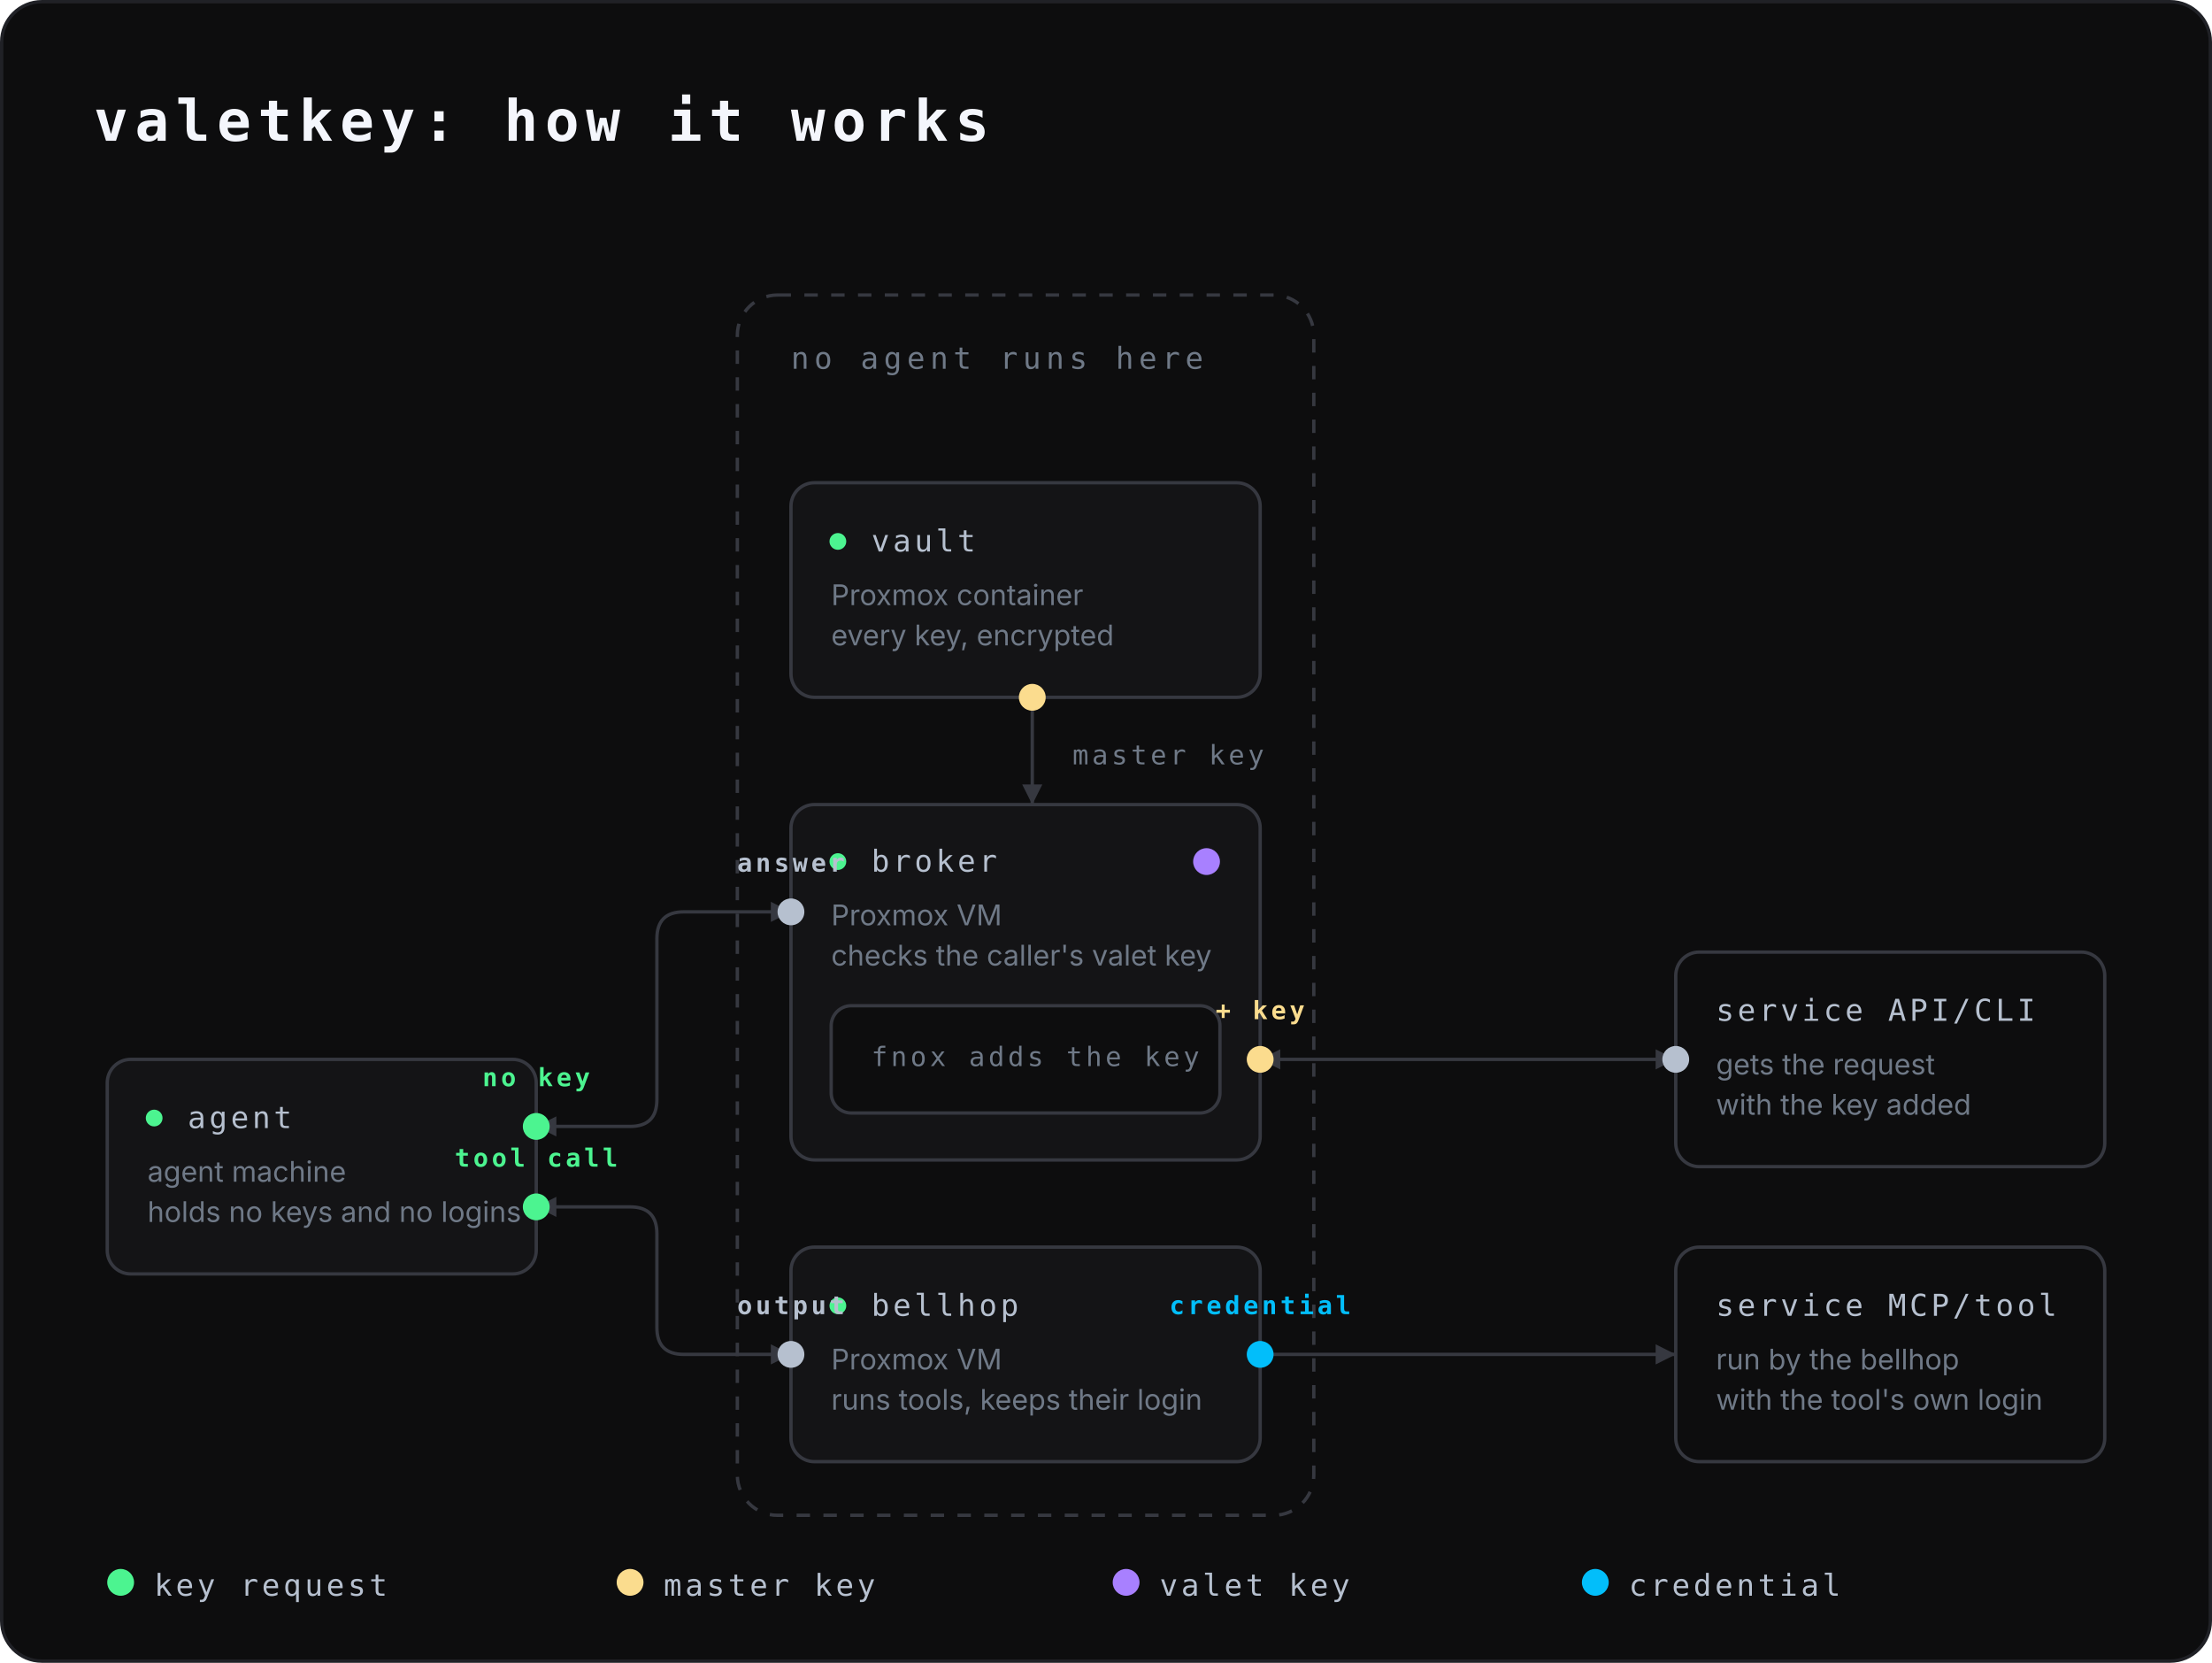
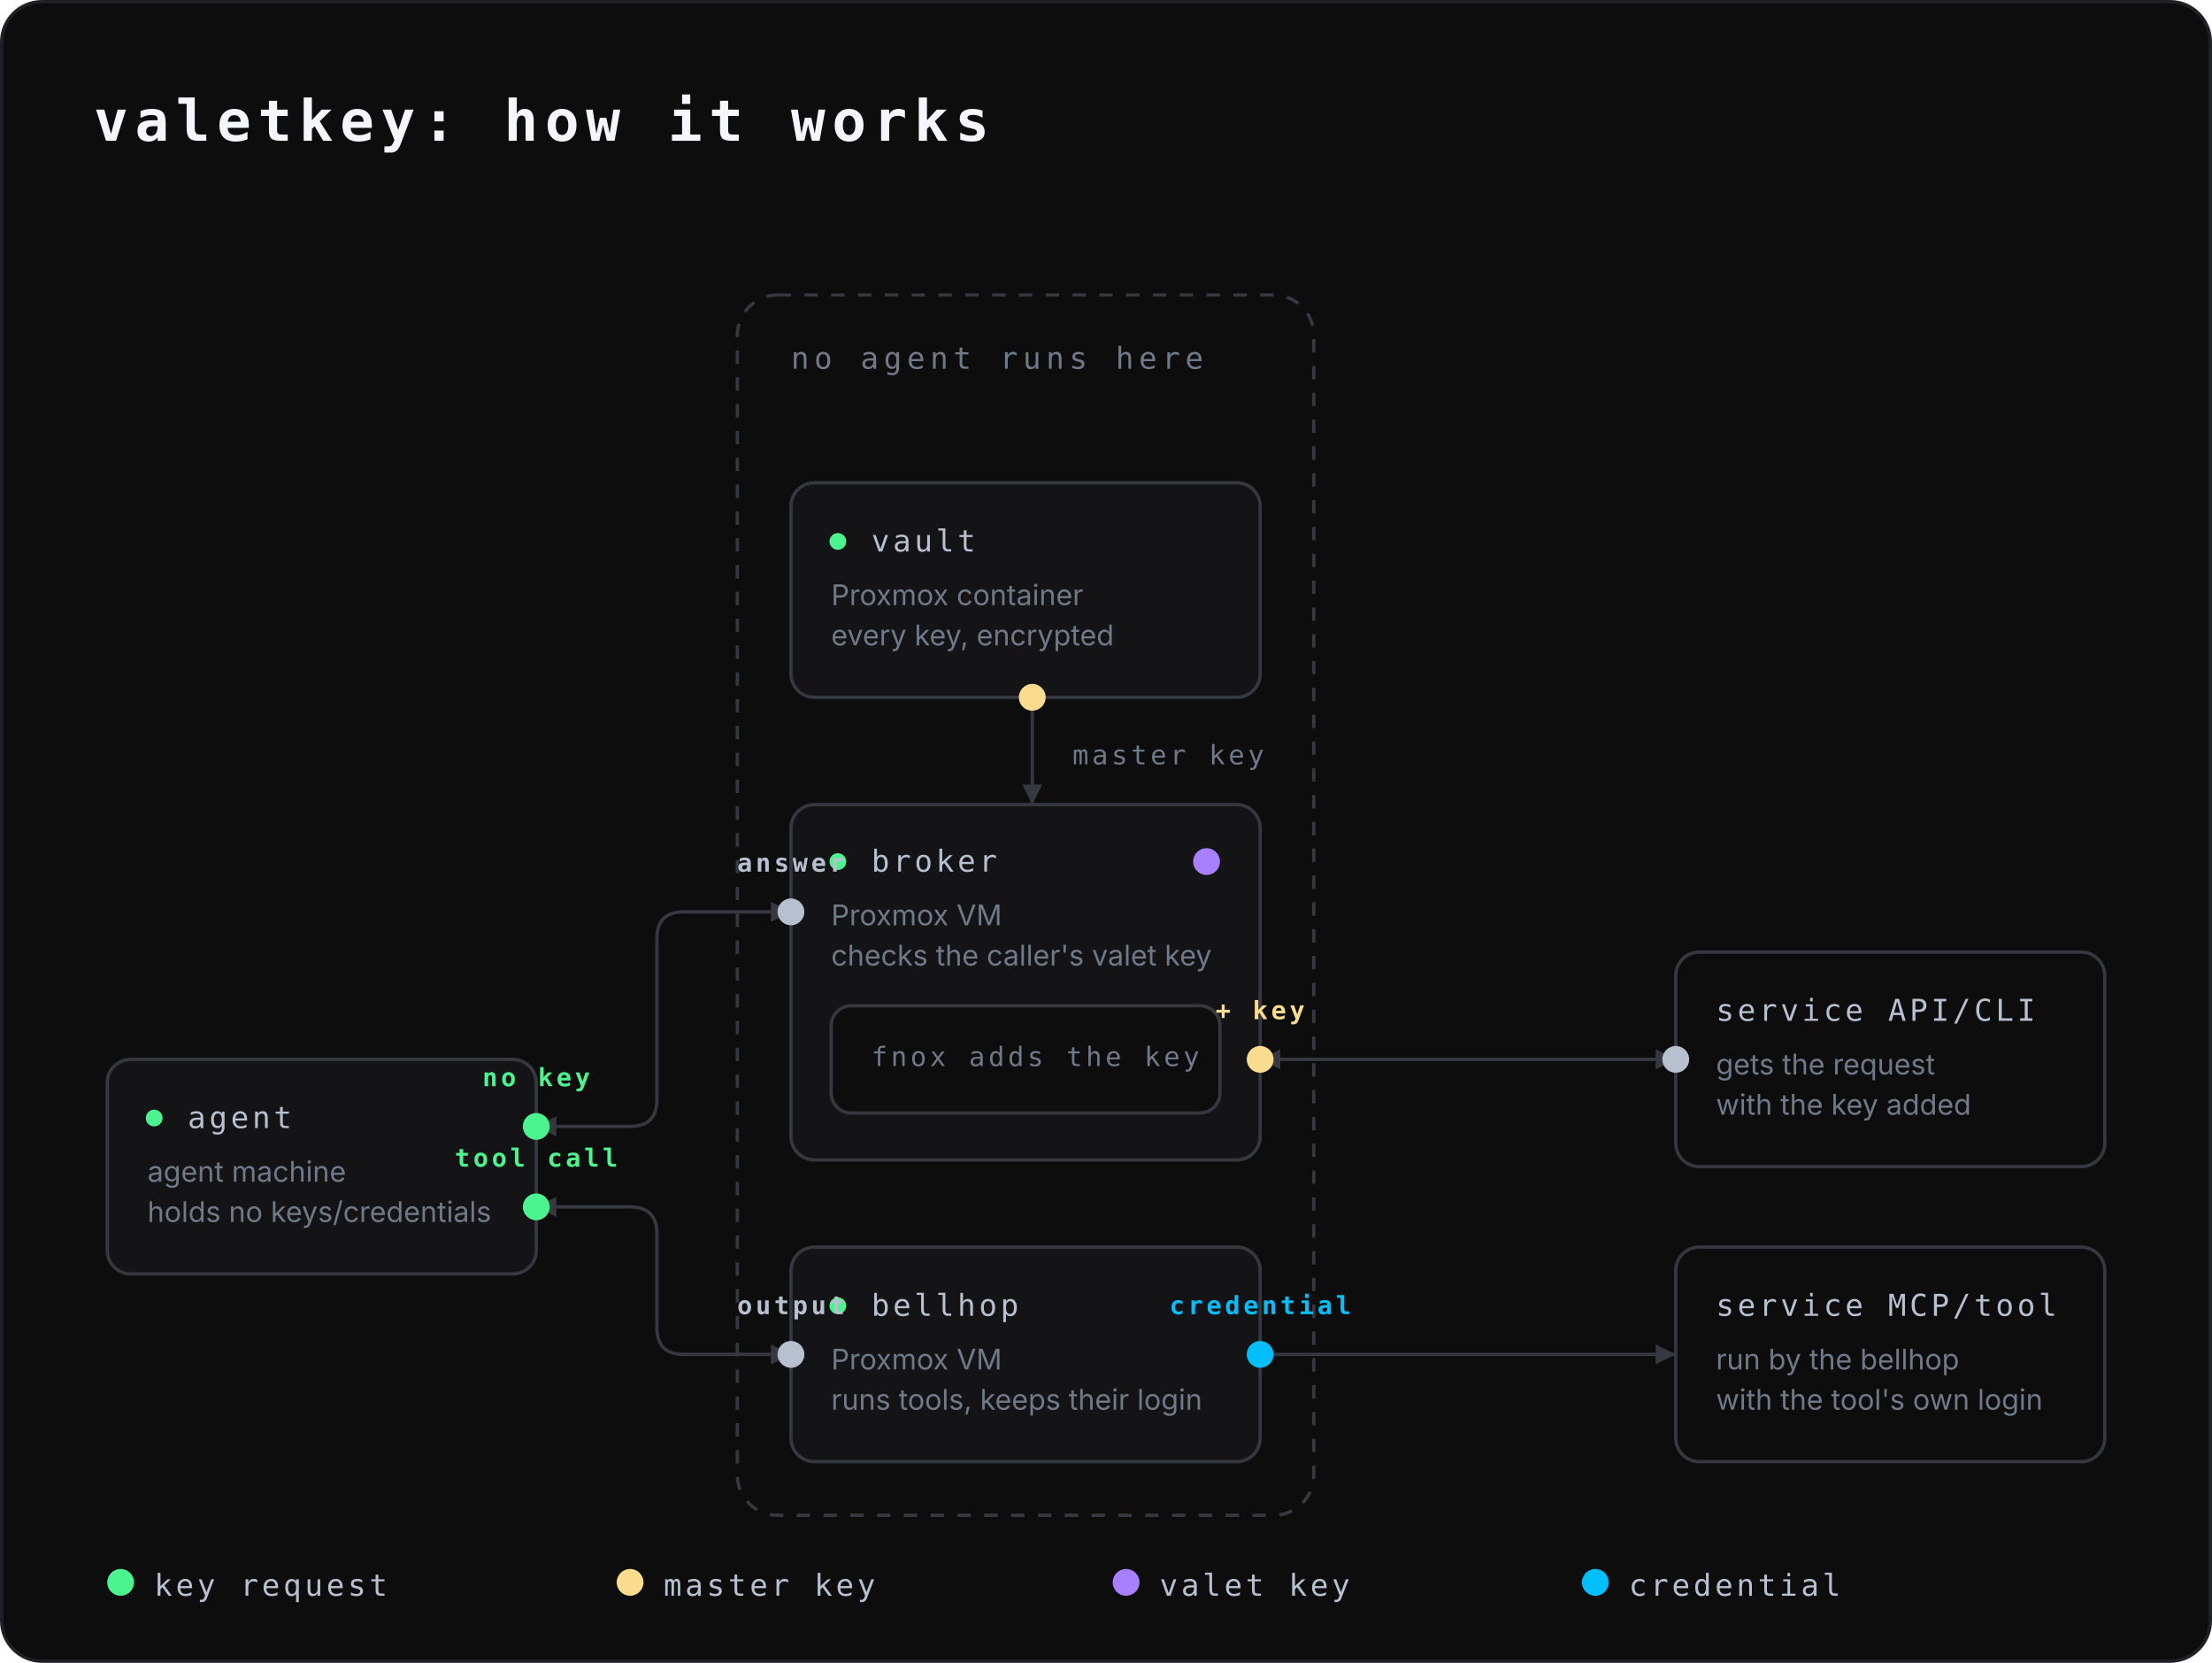
<svg xmlns="http://www.w3.org/2000/svg" width="660" height="496" viewBox="0 0 660 496" fill="none" role="img" aria-label="An agent machine that holds no keys sends the broker a key request; the broker checks that the machine's valet key fits the route, takes the master key from the vault, and fnox adds it on the way to the service. The answer returns without the key. A tool that keeps its own credential runs on the bellhop, which returns only the output.">
  <style>
    /* ---- type ramp (dark skin) --------------------------------------- */
    text { font-family: 'Source Code Pro', ui-monospace, Menlo, Consolas, monospace; }
    .t-title { font-size: 17px; font-weight: 700; letter-spacing: 2px; fill: #F4F6FC; }
    .t-sub   { font-family: Inter, -apple-system, 'Segoe UI', sans-serif; font-size: 13px; fill: #6F7987; }
    .t-zone  { font-size: 9px; letter-spacing: 1.5px; fill: #6F7987; }
    .t-name  { font-size: 9px; letter-spacing: 1px; fill: #B6C0CF; }
    .t-small { font-size: 8px; letter-spacing: 1px; fill: #6F7987; }
    .t-desc  { font-family: Inter, -apple-system, 'Segoe UI', sans-serif; font-size: 8.5px; fill: #6F7987; }
    .t-tag   { font-size: 7.5px; font-weight: 600; letter-spacing: 1px; }
    .t-prose { font-family: Inter, -apple-system, 'Segoe UI', sans-serif; font-size: 10px; fill: #6F7987; }
    .t-badge { font-size: 8.5px; font-weight: 600; letter-spacing: 1px; fill: #A880FF; }

    /* ---- motion base classes ----------------------------------------- */
    .pkt   { animation-timing-function: linear; animation-iteration-count: infinite; }
    .story { animation-timing-function: linear; animation-iteration-count: infinite; }
    .ring  { transform-box: fill-box; transform-origin: center; opacity: 0;
             animation-timing-function: linear; animation-iteration-count: infinite; }
    .glow  { opacity: 0; animation-timing-function: linear; animation-iteration-count: infinite; }
    .bar   { transform-box: fill-box; transform-origin: left;
             animation-timing-function: linear; animation-iteration-count: infinite; }
    .tick  { animation: tick 2.6s ease-in-out infinite; }
    @keyframes tick { 0%, 100% { opacity: 1; } 50% { opacity: 0.3; } }

    /* @motion:css */
    /* generated by timeline.py — loop 13s — edit the spec, not this block */
    .story, .pkt, .ring, .glow, .bar { animation-duration: 13s; }
    /* ph1: act 1 */
    @keyframes ph1 { 0%, 12.31% { opacity: 1; } 13.08%, 100% { opacity: 0; } }
    /* m1: the agent calls a route on the broker; the request holds no key */
    @keyframes m1 {
      0%, 2.31% { transform: translate(0, 0); opacity: 0; }
      2.77% { opacity: 1; }
      4.68% { transform: translate(36px, 0px); }
      8.9% { transform: translate(36px, -64px); }
      11.54% { transform: translate(76px, -64px); opacity: 1; }
      12.46%, 100% { transform: translate(76px, -64px); opacity: 0; }
    }
    @keyframes m1-ring { 0%, 11.54% { transform: scale(0.4); opacity: 0; } 11.85% { transform: scale(0.5); opacity: 0.8; } 15.38%, 100% { transform: scale(1.4); opacity: 0; } }
    @keyframes m1-glow { 0%, 11.54% { opacity: 0; } 12.15% { opacity: 0.3; } 14.62%, 100% { opacity: 0; } }
    /* ph2: act 2 */
    @keyframes ph2 { 0%, 12.31% { opacity: 0; } 13.08%, 31.54% { opacity: 1; } 32.31%, 100% { opacity: 0; } }
    /* vk: the broker checks that the caller's valet key fits this route */
    @keyframes vk { 0%, 11.92% { transform: scale(0.4); opacity: 0; } 12.29% { transform: scale(0.5); opacity: 0.8; } 16.54%, 100% { transform: scale(1.4); opacity: 0; } }
    /* m2: the broker takes that route's master key from the vault */
    @keyframes m2 {
      0%, 13.85% { transform: translate(0, 0); opacity: 0; }
      14.31% { opacity: 1; }
      19.23% { transform: translate(0px, 32px); opacity: 1; }
      20.15%, 100% { transform: translate(0px, 32px); opacity: 0; }
    }
    @keyframes m2-ring { 0%, 19.23% { transform: scale(0.4); opacity: 0; } 19.54% { transform: scale(0.5); opacity: 0.8; } 23.08%, 100% { transform: scale(1.4); opacity: 0; } }
    @keyframes m2-glow { 0%, 19.23% { opacity: 0; } 19.85% { opacity: 0.3; } 22.31%, 100% { opacity: 0; } }
    /* m3: fnox puts the key in the request and forwards it */
    @keyframes m3 {
      0%, 21.54% { transform: translate(0, 0); opacity: 0; }
      22% { opacity: 1; }
      30% { transform: translate(124px, 0px); opacity: 1; }
      30.92%, 100% { transform: translate(124px, 0px); opacity: 0; }
    }
    @keyframes m3-ring { 0%, 30% { transform: scale(0.4); opacity: 0; } 30.31% { transform: scale(0.5); opacity: 0.8; } 33.85%, 100% { transform: scale(1.4); opacity: 0; } }
    @keyframes m3-glow { 0%, 30% { opacity: 0; } 30.62% { opacity: 0.3; } 33.08%, 100% { opacity: 0; } }
    /* ph3: act 3 */
    @keyframes ph3 { 0%, 31.54% { opacity: 0; } 32.31%, 53.08% { opacity: 1; } 53.85%, 100% { opacity: 0; } }
    /* m4: the service answers the broker */
    @keyframes m4 {
      0%, 33.08% { transform: translate(0, 0); opacity: 0; }
      33.54% { opacity: 1; }
      41.54% { transform: translate(-124px, 0px); opacity: 1; }
      42.46%, 100% { transform: translate(-124px, 0px); opacity: 0; }
    }
    @keyframes m4-ring { 0%, 41.54% { transform: scale(0.4); opacity: 0; } 41.85% { transform: scale(0.5); opacity: 0.8; } 45.38%, 100% { transform: scale(1.4); opacity: 0; } }
    /* m5: the answer reaches the agent without the key */
    @keyframes m5 {
      0%, 42.31% { transform: translate(0, 0); opacity: 0; }
      42.77% { opacity: 1; }
      44.95% { transform: translate(-40px, 0px); }
      49.16% { transform: translate(-40px, 64px); }
      51.54% { transform: translate(-76px, 64px); opacity: 1; }
      52.46%, 100% { transform: translate(-76px, 64px); opacity: 0; }
    }
    @keyframes m5-ring { 0%, 51.54% { transform: scale(0.4); opacity: 0; } 51.85% { transform: scale(0.5); opacity: 0.8; } 55.38%, 100% { transform: scale(1.4); opacity: 0; } }
    @keyframes m5-glow { 0%, 51.54% { opacity: 0; } 52.15% { opacity: 0.3; } 54.62%, 100% { opacity: 0; } }
    /* ph4: act 4 */
    @keyframes ph4 { 0%, 54.62% { opacity: 0; } 55.38%, 89.23% { opacity: 1; } 90%, 100% { opacity: 0; } }
    /* m6: for a tool with its own login the agent calls the bellhop */
    @keyframes m6 {
      0%, 56.15% { transform: translate(0, 0); opacity: 0; }
      56.62% { opacity: 1; }
      58.69% { transform: translate(36px, 0px); }
      61.79% { transform: translate(36px, 44px); }
      64.62% { transform: translate(76px, 44px); opacity: 1; }
      65.54%, 100% { transform: translate(76px, 44px); opacity: 0; }
    }
    @keyframes m6-ring { 0%, 64.62% { transform: scale(0.4); opacity: 0; } 64.92% { transform: scale(0.5); opacity: 0.8; } 68.46%, 100% { transform: scale(1.4); opacity: 0; } }
    @keyframes m6-glow { 0%, 64.62% { opacity: 0; } 65.23% { opacity: 0.3; } 67.69%, 100% { opacity: 0; } }
    /* m7: the bellhop runs the real tool with its login */
    @keyframes m7 {
      0%, 66.92% { transform: translate(0, 0); opacity: 0; }
      67.38% { opacity: 1; }
      75.38% { transform: translate(124px, 0px); opacity: 1; }
      76.31%, 100% { transform: translate(124px, 0px); opacity: 0; }
    }
    @keyframes m7-ring { 0%, 75.38% { transform: scale(0.4); opacity: 0; } 75.69% { transform: scale(0.5); opacity: 0.8; } 79.23%, 100% { transform: scale(1.4); opacity: 0; } }
    @keyframes m7-glow { 0%, 75.38% { opacity: 0; } 76% { opacity: 0.3; } 78.46%, 100% { opacity: 0; } }
    /* m8: only the output comes back; the login stays on the bellhop */
    @keyframes m8 {
      0%, 79.23% { transform: translate(0, 0); opacity: 0; }
      79.69% { opacity: 1; }
      82.05% { transform: translate(-40px, 0px); }
      85.15% { transform: translate(-40px, -44px); }
      87.69% { transform: translate(-76px, -44px); opacity: 1; }
      88.62%, 100% { transform: translate(-76px, -44px); opacity: 0; }
    }
    @keyframes m8-ring { 0%, 87.69% { transform: scale(0.4); opacity: 0; } 88% { transform: scale(0.5); opacity: 0.8; } 91.54%, 100% { transform: scale(1.4); opacity: 0; } }
    @keyframes m8-glow { 0%, 87.69% { opacity: 0; } 88.31% { opacity: 0.3; } 90.77%, 100% { opacity: 0; } }
    /* @/motion:css */

    @media (prefers-reduced-motion: reduce) {
      .pkt, .ring, .glow { animation: none !important; visibility: hidden; }
      .story { animation: none !important; }
      text.story { visibility: hidden; }      /* stacked captions would overprint */
      .bar   { animation: none !important; transform: scaleX(1); }
      .tick  { animation: none !important; }
    }
  </style>
  <rect x="0.5" y="0.5" width="659" height="495" rx="12" fill="#0D0D0E" stroke="#202126" />
  <text class="t-title" x="28" y="42">valetkey: how it works</text>
  <rect x="220" y="88" width="172" height="364" rx="12" fill="none" stroke="#363840" stroke-dasharray="4 4" />
  <text class="t-zone" x="236" y="110">no agent runs here</text>
  <g stroke="#363840">
    <path d="M160,336 H188 Q196,336 196,328 V280 Q196,272 204,272 H236" />
    <path d="M160,360 H188 Q196,360 196,368 V396 Q196,404 204,404 H236" />
    <line x1="308" y1="208" x2="308" y2="240" />
    <line x1="376" y1="316" x2="500" y2="316" />
    <line x1="376" y1="404" x2="500" y2="404" />
  </g>
  <g fill="#363840">
    <polygon points="230,269 236,272 230,275" />
    <polygon points="166,333 160,336 166,339" />
    <polygon points="230,401 236,404 230,407" />
    <polygon points="166,357 160,360 166,363" />
    <polygon points="305,234 308,240 311,234" />
    <polygon points="494,313 500,316 494,319" />
    <polygon points="382,313 376,316 382,319" />
    <polygon points="494,401 500,404 494,407" />
  </g>
  <text class="t-small" x="320" y="228">master key</text>
  <rect x="32" y="316" width="128" height="64" rx="7" fill="#141416" stroke="#363840" />
  <circle cx="46" cy="333.5" r="2.5" fill="#4CF490" class="tick" style="animation-delay:0s" />
  <text class="t-name" x="56" y="336.5">agent</text>
  <text class="t-desc" x="44" y="352.5">agent machine</text>
-   <text class="t-desc" x="44" y="364.5">holds no keys and no logins</text>
+   <text class="t-desc" x="44" y="364.5">holds no keys/credentials</text>
  <rect x="236" y="144" width="140" height="64" rx="7" fill="#141416" stroke="#363840" />
  <circle cx="250" cy="161.5" r="2.5" fill="#4CF490" class="tick" style="animation-delay:-0.35s" />
  <text class="t-name" x="260" y="164.5">vault</text>
  <text class="t-desc" x="248" y="180.5">Proxmox container</text>
  <text class="t-desc" x="248" y="192.5">every key, encrypted</text>
  <rect x="236" y="240" width="140" height="106" rx="7" fill="#141416" stroke="#363840" />
  <circle cx="250" cy="257" r="2.5" fill="#4CF490" class="tick" style="animation-delay:-0.7s" />
  <text class="t-name" x="260" y="260">broker</text>
  <text class="t-desc" x="248" y="276">Proxmox VM</text>
  <text class="t-desc" x="248" y="288">checks the caller's valet key</text>
  <circle cx="360" cy="257" r="4" fill="#A880FF" />
  <rect x="248" y="300" width="116" height="32" rx="6" fill="#0D0D0E" stroke="#363840" />
  <text class="t-small" x="260" y="318">fnox adds the key</text>
  <rect x="236" y="372" width="140" height="64" rx="7" fill="#141416" stroke="#363840" />
  <circle cx="250" cy="389.5" r="2.5" fill="#4CF490" class="tick" style="animation-delay:-1.05s" />
  <text class="t-name" x="260" y="392.5">bellhop</text>
  <text class="t-desc" x="248" y="408.5">Proxmox VM</text>
  <text class="t-desc" x="248" y="420.5">runs tools, keeps their login</text>
  <rect x="500" y="284" width="128" height="64" rx="7" fill="#0D0D0E" stroke="#363840" />
  <text class="t-name" x="512" y="304.5">service API/CLI</text>
  <text class="t-desc" x="512" y="320.5">gets the request</text>
  <text class="t-desc" x="512" y="332.5">with the key added</text>
  <rect x="500" y="372" width="128" height="64" rx="7" fill="#0D0D0E" stroke="#363840" />
  <text class="t-name" x="512" y="392.5">service MCP/tool</text>
  <text class="t-desc" x="512" y="408.5">run by the bellhop</text>
  <text class="t-desc" x="512" y="420.5">with the tool's own login</text>
  <text class="t-tag story" x="28" y="66" text-anchor="start" fill="#4CF490" style="animation-name:ph1;opacity:0">1 · the agent asks, with no key</text>
  <g class="pkt" style="animation-name:m1">
    <circle cx="160" cy="336" r="4" fill="#4CF490" />
    <text class="t-tag" x="160" y="324" text-anchor="middle" fill="#4CF490">no key</text>
  </g>
  <circle cx="236" cy="272" r="10" fill="none" stroke="#4CF490" stroke-width="1.5" class="ring" style="animation-name:m1-ring" />
  <rect x="236" y="240" width="140" height="106" rx="7" fill="#4CF490" class="glow" style="animation-name:m1-glow" />
  <text class="t-tag story" x="28" y="66" text-anchor="start" fill="#FBDC8E" style="animation-name:ph2;opacity:0">2 · the valet key fits, fnox adds the key</text>
  <circle cx="360" cy="257" r="10" fill="none" stroke="#A880FF" stroke-width="1.5" class="ring" style="animation-name:vk" />
  <circle cx="308" cy="208" r="4" fill="#FBDC8E" class="pkt" style="animation-name:m2" />
  <circle cx="308" cy="240" r="10" fill="none" stroke="#FBDC8E" stroke-width="1.5" class="ring" style="animation-name:m2-ring" />
  <rect x="248" y="300" width="116" height="32" rx="6" fill="#FBDC8E" class="glow" style="animation-name:m2-glow" />
  <g class="pkt" style="animation-name:m3">
    <circle cx="376" cy="316" r="4" fill="#FBDC8E" />
    <text class="t-tag" x="376" y="304" text-anchor="middle" fill="#FBDC8E">+ key</text>
  </g>
  <circle cx="500" cy="316" r="10" fill="none" stroke="#FBDC8E" stroke-width="1.5" class="ring" style="animation-name:m3-ring" />
  <rect x="500" y="284" width="128" height="64" rx="7" fill="#FBDC8E" class="glow" style="animation-name:m3-glow" />
  <text class="t-tag story" x="28" y="66" text-anchor="start" fill="#4CF490" style="animation-name:ph3;opacity:0">3 · the answer returns, the key does not</text>
  <circle cx="500" cy="316" r="4" fill="#B6C0CF" class="pkt" style="animation-name:m4" />
  <circle cx="376" cy="316" r="10" fill="none" stroke="#B6C0CF" stroke-width="1.5" class="ring" style="animation-name:m4-ring" />
  <g class="pkt" style="animation-name:m5">
    <circle cx="236" cy="272" r="4" fill="#B6C0CF" />
    <text class="t-tag" x="236" y="260" text-anchor="middle" fill="#B6C0CF">answer</text>
  </g>
  <circle cx="160" cy="336" r="10" fill="none" stroke="#B6C0CF" stroke-width="1.5" class="ring" style="animation-name:m5-ring" />
  <rect x="32" y="316" width="128" height="64" rx="7" fill="#B6C0CF" class="glow" style="animation-name:m5-glow" />
  <text class="t-tag story" x="28" y="66" text-anchor="start" fill="#02BEFA" style="animation-name:ph4;opacity:0">4 · tools with a login run on the bellhop</text>
  <g class="pkt" style="animation-name:m6">
    <circle cx="160" cy="360" r="4" fill="#4CF490" />
    <text class="t-tag" x="160" y="348" text-anchor="middle" fill="#4CF490">tool call</text>
  </g>
  <circle cx="236" cy="404" r="10" fill="none" stroke="#4CF490" stroke-width="1.5" class="ring" style="animation-name:m6-ring" />
  <rect x="236" y="372" width="140" height="64" rx="7" fill="#4CF490" class="glow" style="animation-name:m6-glow" />
  <g class="pkt" style="animation-name:m7">
    <circle cx="376" cy="404" r="4" fill="#02BEFA" />
    <text class="t-tag" x="376" y="392" text-anchor="middle" fill="#02BEFA">credential</text>
  </g>
  <circle cx="500" cy="404" r="10" fill="none" stroke="#02BEFA" stroke-width="1.5" class="ring" style="animation-name:m7-ring" />
  <rect x="500" y="372" width="128" height="64" rx="7" fill="#02BEFA" class="glow" style="animation-name:m7-glow" />
  <g class="pkt" style="animation-name:m8">
    <circle cx="236" cy="404" r="4" fill="#B6C0CF" />
    <text class="t-tag" x="236" y="392" text-anchor="middle" fill="#B6C0CF">output</text>
  </g>
  <circle cx="160" cy="360" r="10" fill="none" stroke="#B6C0CF" stroke-width="1.5" class="ring" style="animation-name:m8-ring" />
  <rect x="32" y="316" width="128" height="64" rx="7" fill="#B6C0CF" class="glow" style="animation-name:m8-glow" />
  <circle cx="36" cy="472" r="4" fill="#4CF490" />
  <text class="t-name" x="46" y="476">key request</text>
  <circle cx="188" cy="472" r="4" fill="#FBDC8E" />
  <text class="t-name" x="198" y="476">master key</text>
  <circle cx="336" cy="472" r="4" fill="#A880FF" />
  <text class="t-name" x="346" y="476">valet key</text>
  <circle cx="476" cy="472" r="4" fill="#02BEFA" />
  <text class="t-name" x="486" y="476">credential</text>
</svg>
